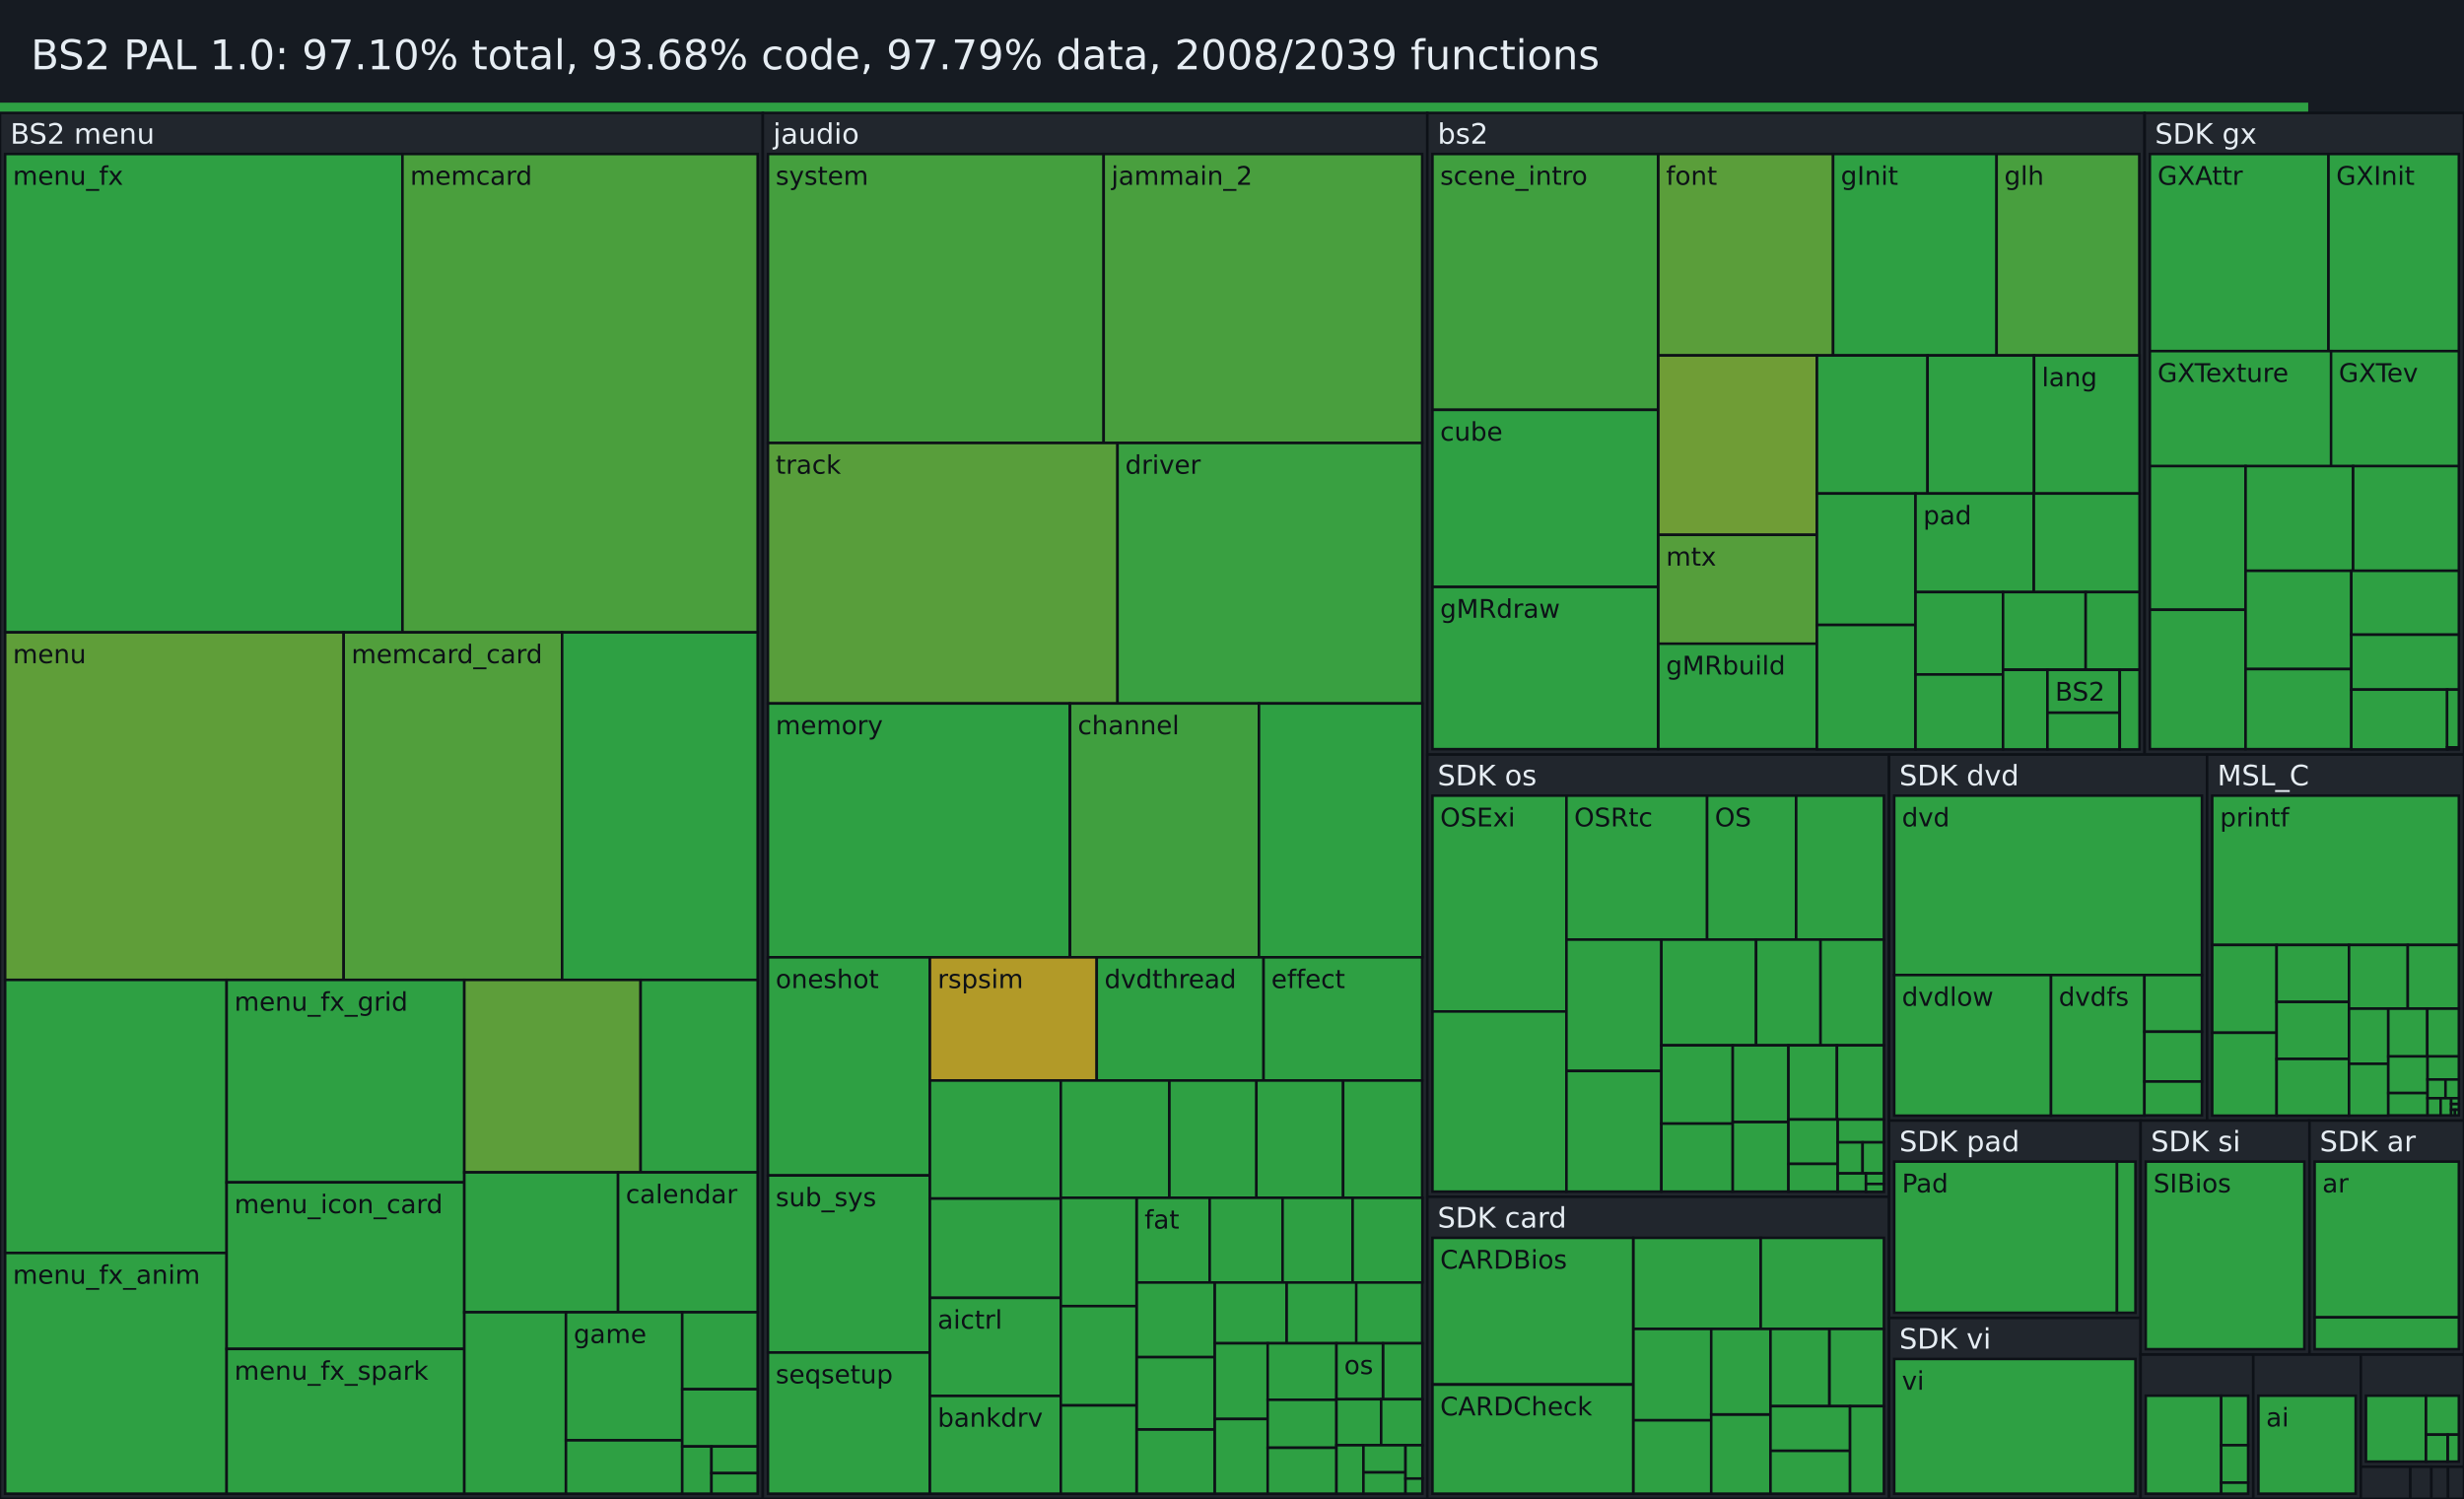
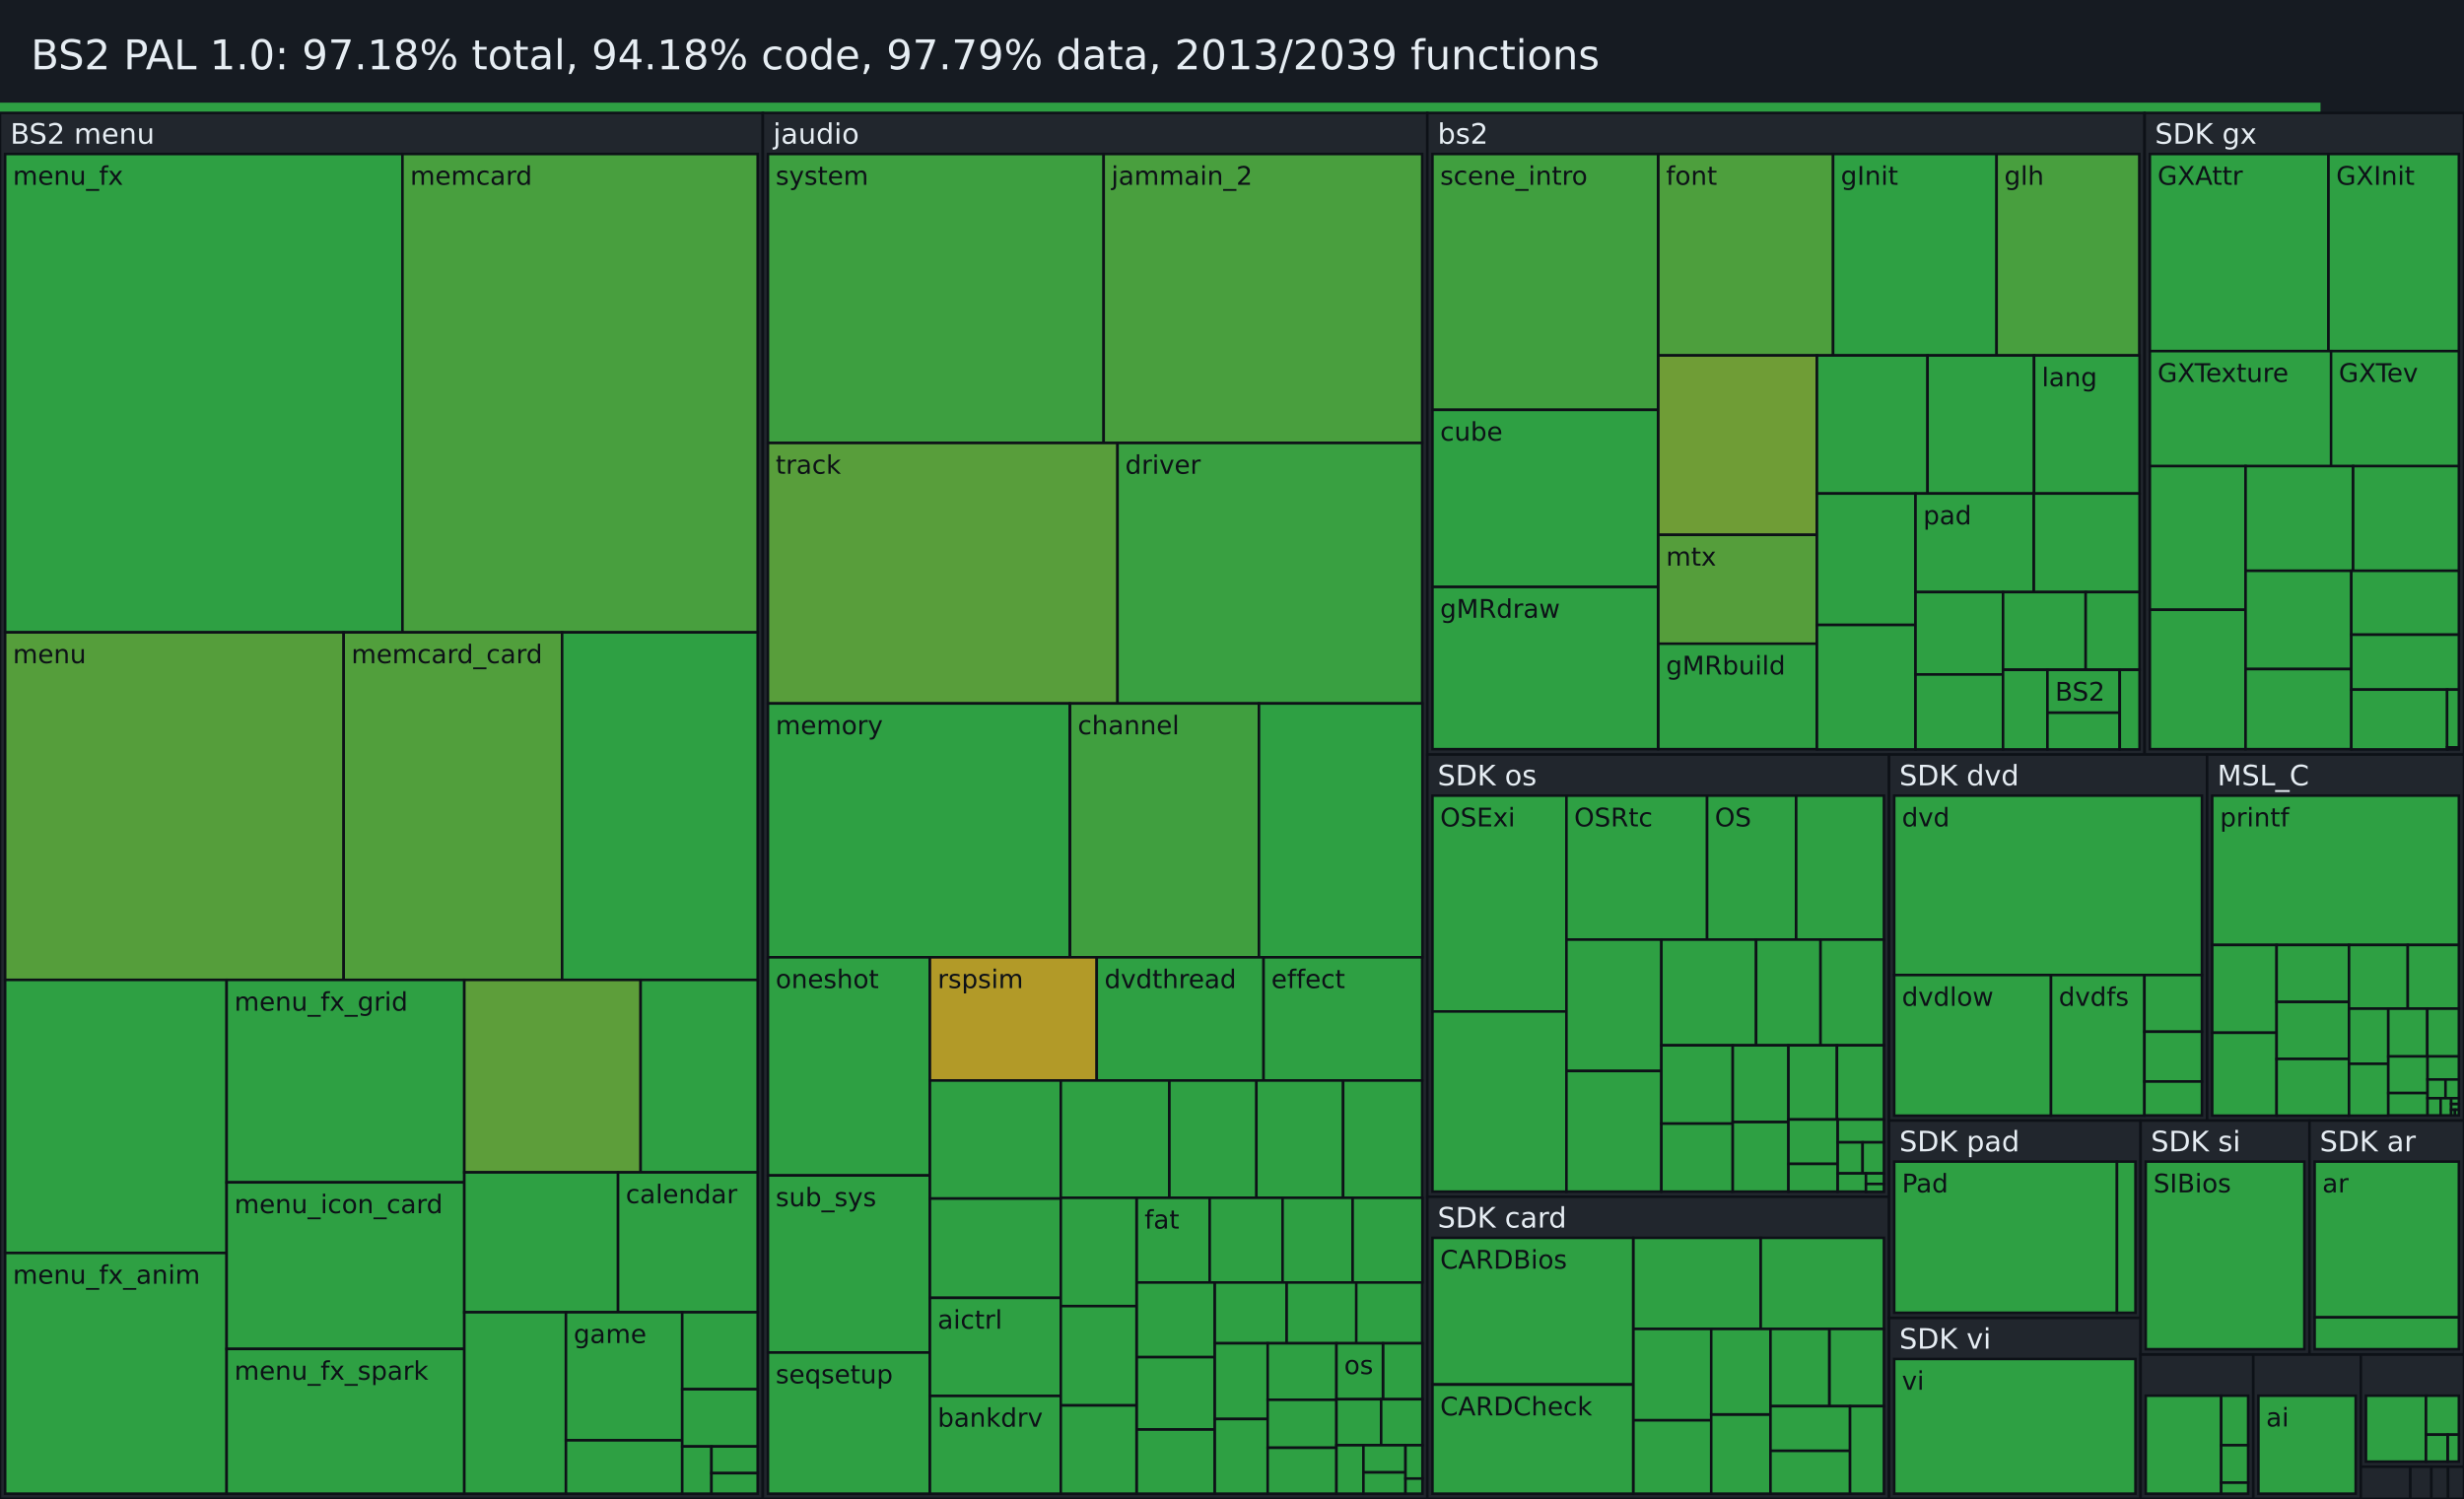
<svg xmlns="http://www.w3.org/2000/svg" width="960" height="584" font-family="Verdana,DejaVu Sans,sans-serif">
  <rect width="100%" height="100%" fill="#0d1117" />
  <rect x="0" y="0" width="960" height="44" fill="#161b22" />
-   <rect x="0" y="40" width="899.3" height="4" fill="#2ea043" />
-   <text x="12" y="27" font-size="16" fill="#e6edf3">BS2 PAL 1.0: 97.10% total, 93.68% code, 97.79% data, 2008/2039 functions</text>
+   <rect x="0" y="40" width="904.1" height="4" fill="#2ea043" />
+   <text x="12" y="27" font-size="16" fill="#e6edf3">BS2 PAL 1.0: 97.18% total, 94.18% code, 97.79% data, 2013/2039 functions</text>
  <g>
    <rect x="0.0" y="44.0" width="297.2" height="540.0" fill="#21262d" stroke="#0d1117" />
    <text x="4.0" y="56.0" font-size="11" fill="#e6edf3">BS2 menu</text>
  </g>
  <g>
    <rect x="2.0" y="60.0" width="154.8" height="186.4" fill="#2ea043" stroke="#0d1117" stroke-width="1" />
    <text x="5.0" y="72.0" font-size="10" fill="#0d1117">menu_fx</text>
  </g>
  <g>
-     <rect x="156.8" y="60.0" width="138.4" height="186.4" fill="#4a9f3d" stroke="#0d1117" stroke-width="1" />
+     <rect x="156.8" y="60.0" width="138.4" height="186.4" fill="#489f3e" stroke="#0d1117" stroke-width="1" />
    <text x="159.8" y="72.0" font-size="10" fill="#0d1117">memcard</text>
  </g>
  <g>
-     <rect x="2.0" y="246.4" width="131.9" height="135.4" fill="#5f9e39" stroke="#0d1117" stroke-width="1" />
+     <rect x="2.0" y="246.4" width="131.9" height="135.4" fill="#559e3b" stroke="#0d1117" stroke-width="1" />
    <text x="5.0" y="258.4" font-size="10" fill="#0d1117">menu</text>
  </g>
  <g>
    <rect x="133.9" y="246.4" width="85.1" height="135.4" fill="#519f3c" stroke="#0d1117" stroke-width="1" />
    <text x="136.9" y="258.4" font-size="10" fill="#0d1117">memcard_card</text>
  </g>
  <g>
    <rect x="219.0" y="246.4" width="76.2" height="135.4" fill="#2ea043" stroke="#0d1117" stroke-width="1" />
  </g>
  <g>
    <rect x="2.0" y="381.8" width="86.3" height="106.4" fill="#2ea043" stroke="#0d1117" stroke-width="1" />
  </g>
  <g>
    <rect x="2.0" y="488.2" width="86.3" height="93.8" fill="#2ea043" stroke="#0d1117" stroke-width="1" />
    <text x="5.0" y="500.2" font-size="10" fill="#0d1117">menu_fx_anim</text>
  </g>
  <g>
    <rect x="88.3" y="381.8" width="92.6" height="78.9" fill="#2ea043" stroke="#0d1117" stroke-width="1" />
    <text x="91.3" y="393.8" font-size="10" fill="#0d1117">menu_fx_grid</text>
  </g>
  <g>
    <rect x="88.3" y="460.7" width="92.6" height="64.9" fill="#2ea043" stroke="#0d1117" stroke-width="1" />
    <text x="91.3" y="472.7" font-size="10" fill="#0d1117">menu_icon_card</text>
  </g>
  <g>
    <rect x="88.3" y="525.6" width="92.6" height="56.4" fill="#2ea043" stroke="#0d1117" stroke-width="1" />
    <text x="91.3" y="537.6" font-size="10" fill="#0d1117">menu_fx_spark</text>
  </g>
  <g>
    <rect x="180.9" y="381.8" width="68.7" height="75.0" fill="#5d9e3a" stroke="#0d1117" stroke-width="1" />
  </g>
  <g>
    <rect x="249.6" y="381.8" width="45.6" height="75.0" fill="#2ea043" stroke="#0d1117" stroke-width="1" />
  </g>
  <g>
    <rect x="180.9" y="456.8" width="59.9" height="54.5" fill="#2ea043" stroke="#0d1117" stroke-width="1" />
  </g>
  <g>
    <rect x="240.8" y="456.8" width="54.4" height="54.5" fill="#2ea043" stroke="#0d1117" stroke-width="1" />
    <text x="243.8" y="468.8" font-size="10" fill="#0d1117">calendar</text>
  </g>
  <g>
    <rect x="180.9" y="511.3" width="39.6" height="70.7" fill="#2ea043" stroke="#0d1117" stroke-width="1" />
  </g>
  <g>
    <rect x="220.5" y="511.3" width="45.3" height="49.9" fill="#2ea043" stroke="#0d1117" stroke-width="1" />
    <text x="223.5" y="523.3" font-size="10" fill="#0d1117">game</text>
  </g>
  <g>
    <rect x="220.5" y="561.2" width="45.3" height="20.8" fill="#2ea043" stroke="#0d1117" stroke-width="1" />
  </g>
  <g>
    <rect x="265.8" y="511.3" width="29.4" height="30.0" fill="#2ea043" stroke="#0d1117" stroke-width="1" />
  </g>
  <g>
    <rect x="265.8" y="541.3" width="29.4" height="22.3" fill="#2ea043" stroke="#0d1117" stroke-width="1" />
  </g>
  <g>
    <rect x="265.8" y="563.6" width="11.4" height="18.4" fill="#2ea043" stroke="#0d1117" stroke-width="1" />
  </g>
  <g>
    <rect x="277.2" y="563.6" width="18.0" height="10.4" fill="#2ea043" stroke="#0d1117" stroke-width="1" />
  </g>
  <g>
    <rect x="277.2" y="574.0" width="18.0" height="8.0" fill="#2ea043" stroke="#0d1117" stroke-width="1" />
  </g>
  <g>
    <rect x="297.2" y="44.0" width="258.9" height="540.0" fill="#21262d" stroke="#0d1117" />
    <text x="301.2" y="56.0" font-size="11" fill="#e6edf3">jaudio</text>
  </g>
  <g>
-     <rect x="299.2" y="60.0" width="130.8" height="112.6" fill="#449f3e" stroke="#0d1117" stroke-width="1" />
+     <rect x="299.2" y="60.0" width="130.8" height="112.6" fill="#3d9f40" stroke="#0d1117" stroke-width="1" />
    <text x="302.2" y="72.0" font-size="10" fill="#0d1117">system</text>
  </g>
  <g>
    <rect x="430.0" y="60.0" width="124.1" height="112.6" fill="#499f3e" stroke="#0d1117" stroke-width="1" />
    <text x="433.0" y="72.0" font-size="10" fill="#0d1117">jammain_2</text>
  </g>
  <g>
    <rect x="299.2" y="172.6" width="136.2" height="101.5" fill="#589e3b" stroke="#0d1117" stroke-width="1" />
    <text x="302.2" y="184.6" font-size="10" fill="#0d1117">track</text>
  </g>
  <g>
    <rect x="435.4" y="172.6" width="118.7" height="101.5" fill="#39a041" stroke="#0d1117" stroke-width="1" />
    <text x="438.4" y="184.6" font-size="10" fill="#0d1117">driver</text>
  </g>
  <g>
    <rect x="299.2" y="274.1" width="117.6" height="98.9" fill="#2ea043" stroke="#0d1117" stroke-width="1" />
    <text x="302.2" y="286.1" font-size="10" fill="#0d1117">memory</text>
  </g>
  <g>
    <rect x="416.9" y="274.1" width="73.6" height="98.9" fill="#409f3f" stroke="#0d1117" stroke-width="1" />
    <text x="419.9" y="286.1" font-size="10" fill="#0d1117">channel</text>
  </g>
  <g>
    <rect x="490.5" y="274.1" width="63.7" height="98.9" fill="#2ea043" stroke="#0d1117" stroke-width="1" />
  </g>
  <g>
    <rect x="299.2" y="373.0" width="63.1" height="85.0" fill="#2ea043" stroke="#0d1117" stroke-width="1" />
    <text x="302.2" y="385.0" font-size="10" fill="#0d1117">oneshot</text>
  </g>
  <g>
    <rect x="299.2" y="458.0" width="63.1" height="69.0" fill="#2ea043" stroke="#0d1117" stroke-width="1" />
    <text x="302.2" y="470.0" font-size="10" fill="#0d1117">sub_sys</text>
  </g>
  <g>
    <rect x="299.2" y="527.0" width="63.1" height="55.0" fill="#2ea043" stroke="#0d1117" stroke-width="1" />
    <text x="302.2" y="539.0" font-size="10" fill="#0d1117">seqsetup</text>
  </g>
  <g>
    <rect x="362.3" y="373.0" width="65.0" height="48.0" fill="#b29a28" stroke="#0d1117" stroke-width="1" />
    <text x="365.3" y="385.0" font-size="10" fill="#0d1117">rspsim</text>
  </g>
  <g>
    <rect x="427.3" y="373.0" width="65.0" height="48.0" fill="#2ea043" stroke="#0d1117" stroke-width="1" />
    <text x="430.3" y="385.0" font-size="10" fill="#0d1117">dvdthread</text>
  </g>
  <g>
    <rect x="492.3" y="373.0" width="61.8" height="48.0" fill="#2ea043" stroke="#0d1117" stroke-width="1" />
    <text x="495.3" y="385.0" font-size="10" fill="#0d1117">effect</text>
  </g>
  <g>
    <rect x="362.3" y="421.0" width="51.0" height="46.0" fill="#2ea043" stroke="#0d1117" stroke-width="1" />
  </g>
  <g>
    <rect x="362.3" y="467.0" width="51.0" height="38.7" fill="#2ea043" stroke="#0d1117" stroke-width="1" />
  </g>
  <g>
    <rect x="362.3" y="505.7" width="51.0" height="38.2" fill="#2ea043" stroke="#0d1117" stroke-width="1" />
    <text x="365.3" y="517.7" font-size="10" fill="#0d1117">aictrl</text>
  </g>
  <g>
    <rect x="362.3" y="543.9" width="51.0" height="38.1" fill="#2ea043" stroke="#0d1117" stroke-width="1" />
    <text x="365.3" y="555.9" font-size="10" fill="#0d1117">bankdrv</text>
  </g>
  <g>
    <rect x="413.3" y="421.0" width="42.3" height="45.7" fill="#2ea043" stroke="#0d1117" stroke-width="1" />
  </g>
  <g>
    <rect x="455.6" y="421.0" width="34.0" height="45.7" fill="#2ea043" stroke="#0d1117" stroke-width="1" />
  </g>
  <g>
    <rect x="489.5" y="421.0" width="33.8" height="45.7" fill="#2ea043" stroke="#0d1117" stroke-width="1" />
  </g>
  <g>
    <rect x="523.3" y="421.0" width="30.8" height="45.7" fill="#2ea043" stroke="#0d1117" stroke-width="1" />
  </g>
  <g>
    <rect x="413.3" y="466.7" width="29.5" height="42.2" fill="#2ea043" stroke="#0d1117" stroke-width="1" />
  </g>
  <g>
    <rect x="413.3" y="508.9" width="29.5" height="38.7" fill="#2ea043" stroke="#0d1117" stroke-width="1" />
  </g>
  <g>
    <rect x="413.3" y="547.6" width="29.5" height="34.4" fill="#2ea043" stroke="#0d1117" stroke-width="1" />
  </g>
  <g>
    <rect x="442.9" y="466.7" width="28.5" height="33.0" fill="#2ea043" stroke="#0d1117" stroke-width="1" />
    <text x="445.9" y="478.7" font-size="10" fill="#0d1117">fat</text>
  </g>
  <g>
    <rect x="471.3" y="466.7" width="28.4" height="33.0" fill="#2ea043" stroke="#0d1117" stroke-width="1" />
  </g>
  <g>
    <rect x="499.7" y="466.7" width="27.3" height="33.0" fill="#2ea043" stroke="#0d1117" stroke-width="1" />
  </g>
  <g>
    <rect x="527.0" y="466.7" width="27.2" height="33.0" fill="#2ea043" stroke="#0d1117" stroke-width="1" />
  </g>
  <g>
    <rect x="442.9" y="499.7" width="30.4" height="29.1" fill="#2ea043" stroke="#0d1117" stroke-width="1" />
  </g>
  <g>
    <rect x="442.9" y="528.8" width="30.4" height="28.2" fill="#2ea043" stroke="#0d1117" stroke-width="1" />
  </g>
  <g>
    <rect x="442.9" y="557.0" width="30.4" height="25.0" fill="#2ea043" stroke="#0d1117" stroke-width="1" />
  </g>
  <g>
    <rect x="473.3" y="499.7" width="28.0" height="23.7" fill="#2ea043" stroke="#0d1117" stroke-width="1" />
  </g>
  <g>
    <rect x="501.3" y="499.7" width="27.2" height="23.7" fill="#2ea043" stroke="#0d1117" stroke-width="1" />
  </g>
  <g>
    <rect x="528.4" y="499.7" width="25.7" height="23.7" fill="#2ea043" stroke="#0d1117" stroke-width="1" />
  </g>
  <g>
    <rect x="473.3" y="523.4" width="20.7" height="29.5" fill="#2ea043" stroke="#0d1117" stroke-width="1" />
  </g>
  <g>
    <rect x="473.3" y="552.9" width="20.7" height="29.1" fill="#2ea043" stroke="#0d1117" stroke-width="1" />
  </g>
  <g>
    <rect x="493.9" y="523.4" width="26.8" height="22.0" fill="#2ea043" stroke="#0d1117" stroke-width="1" />
  </g>
  <g>
    <rect x="493.9" y="545.4" width="26.8" height="18.7" fill="#2ea043" stroke="#0d1117" stroke-width="1" />
  </g>
  <g>
    <rect x="493.9" y="564.1" width="26.8" height="17.9" fill="#2ea043" stroke="#0d1117" stroke-width="1" />
  </g>
  <g>
    <rect x="520.7" y="523.4" width="18.1" height="21.8" fill="#2ea043" stroke="#0d1117" stroke-width="1" />
    <text x="523.7" y="535.4" font-size="10" fill="#0d1117">os</text>
  </g>
  <g>
    <rect x="538.9" y="523.4" width="15.3" height="21.8" fill="#2ea043" stroke="#0d1117" stroke-width="1" />
  </g>
  <g>
    <rect x="520.7" y="545.2" width="17.4" height="17.9" fill="#2ea043" stroke="#0d1117" stroke-width="1" />
  </g>
  <g>
    <rect x="538.1" y="545.2" width="16.1" height="17.9" fill="#2ea043" stroke="#0d1117" stroke-width="1" />
  </g>
  <g>
    <rect x="520.7" y="563.1" width="10.5" height="18.9" fill="#2ea043" stroke="#0d1117" stroke-width="1" />
  </g>
  <g>
    <rect x="531.2" y="563.1" width="16.4" height="10.6" fill="#2ea043" stroke="#0d1117" stroke-width="1" />
  </g>
  <g>
    <rect x="531.2" y="573.7" width="16.4" height="8.3" fill="#2ea043" stroke="#0d1117" stroke-width="1" />
  </g>
  <g>
    <rect x="547.6" y="563.1" width="6.6" height="13.0" fill="#2ea043" stroke="#0d1117" stroke-width="1" />
  </g>
  <g>
    <rect x="547.6" y="576.1" width="6.6" height="5.9" fill="#2ea043" stroke="#0d1117" stroke-width="1" />
  </g>
  <g>
    <rect x="556.1" y="44.0" width="279.4" height="250.0" fill="#21262d" stroke="#0d1117" />
    <text x="560.1" y="56.0" font-size="11" fill="#e6edf3">bs2</text>
  </g>
  <g>
    <rect x="558.1" y="60.0" width="87.9" height="99.7" fill="#409f3f" stroke="#0d1117" stroke-width="1" />
    <text x="561.1" y="72.0" font-size="10" fill="#0d1117">scene_intro</text>
  </g>
  <g>
    <rect x="558.1" y="159.7" width="87.9" height="69.0" fill="#2ea043" stroke="#0d1117" stroke-width="1" />
    <text x="561.1" y="171.7" font-size="10" fill="#0d1117">cube</text>
  </g>
  <g>
    <rect x="558.1" y="228.7" width="87.9" height="63.2" fill="#2ea043" stroke="#0d1117" stroke-width="1" />
    <text x="561.1" y="240.7" font-size="10" fill="#0d1117">gMRdraw</text>
  </g>
  <g>
-     <rect x="646.1" y="60.0" width="68.1" height="78.5" fill="#5a9e3a" stroke="#0d1117" stroke-width="1" />
+     <rect x="646.1" y="60.0" width="68.1" height="78.5" fill="#4d9f3d" stroke="#0d1117" stroke-width="1" />
    <text x="649.1" y="72.0" font-size="10" fill="#0d1117">font</text>
  </g>
  <g>
    <rect x="714.2" y="60.0" width="63.7" height="78.5" fill="#2ea043" stroke="#0d1117" stroke-width="1" />
    <text x="717.2" y="72.0" font-size="10" fill="#0d1117">gInit</text>
  </g>
  <g>
    <rect x="777.9" y="60.0" width="55.6" height="78.5" fill="#489f3e" stroke="#0d1117" stroke-width="1" />
    <text x="780.9" y="72.0" font-size="10" fill="#0d1117">glh</text>
  </g>
  <g>
    <rect x="646.1" y="138.5" width="61.8" height="69.9" fill="#6f9d36" stroke="#0d1117" stroke-width="1" />
  </g>
  <g>
    <rect x="646.1" y="208.4" width="61.8" height="42.5" fill="#559e3b" stroke="#0d1117" stroke-width="1" />
    <text x="649.1" y="220.4" font-size="10" fill="#0d1117">mtx</text>
  </g>
  <g>
    <rect x="646.1" y="250.8" width="61.8" height="41.1" fill="#2ea043" stroke="#0d1117" stroke-width="1" />
    <text x="649.1" y="262.8" font-size="10" fill="#0d1117">gMRbuild</text>
  </g>
  <g>
    <rect x="707.9" y="138.5" width="43.1" height="53.8" fill="#2ea043" stroke="#0d1117" stroke-width="1" />
  </g>
  <g>
    <rect x="751.0" y="138.5" width="41.5" height="53.8" fill="#2ea043" stroke="#0d1117" stroke-width="1" />
  </g>
  <g>
    <rect x="792.5" y="138.5" width="41.1" height="53.8" fill="#2ea043" stroke="#0d1117" stroke-width="1" />
    <text x="795.5" y="150.5" font-size="10" fill="#0d1117">lang</text>
  </g>
  <g>
    <rect x="707.9" y="192.3" width="38.4" height="51.2" fill="#2ea043" stroke="#0d1117" stroke-width="1" />
  </g>
  <g>
    <rect x="707.9" y="243.5" width="38.4" height="48.5" fill="#2ea043" stroke="#0d1117" stroke-width="1" />
  </g>
  <g>
    <rect x="746.3" y="192.3" width="46.1" height="38.4" fill="#2ea043" stroke="#0d1117" stroke-width="1" />
    <text x="749.3" y="204.3" font-size="10" fill="#0d1117">pad</text>
  </g>
  <g>
    <rect x="792.4" y="192.3" width="41.2" height="38.4" fill="#2ea043" stroke="#0d1117" stroke-width="1" />
  </g>
  <g>
    <rect x="746.3" y="230.7" width="34.1" height="32.1" fill="#2ea043" stroke="#0d1117" stroke-width="1" />
  </g>
  <g>
    <rect x="746.3" y="262.8" width="34.1" height="29.2" fill="#2ea043" stroke="#0d1117" stroke-width="1" />
  </g>
  <g>
    <rect x="780.4" y="230.7" width="32.2" height="30.2" fill="#2ea043" stroke="#0d1117" stroke-width="1" />
  </g>
  <g>
    <rect x="812.6" y="230.7" width="21.0" height="30.2" fill="#2ea043" stroke="#0d1117" stroke-width="1" />
  </g>
  <g>
    <rect x="780.4" y="261.0" width="17.3" height="31.0" fill="#2ea043" stroke="#0d1117" stroke-width="1" />
  </g>
  <g>
    <rect x="797.7" y="261.0" width="28.1" height="16.7" fill="#2ea043" stroke="#0d1117" stroke-width="1" />
    <text x="800.7" y="273.0" font-size="10" fill="#0d1117">BS2</text>
  </g>
  <g>
    <rect x="797.7" y="277.7" width="28.1" height="14.3" fill="#2ea043" stroke="#0d1117" stroke-width="1" />
  </g>
  <g>
    <rect x="825.9" y="261.0" width="7.7" height="31.0" fill="#2ea043" stroke="#0d1117" stroke-width="1" />
  </g>
  <g>
    <rect x="835.6" y="44.0" width="124.4" height="250.0" fill="#21262d" stroke="#0d1117" />
    <text x="839.6" y="56.0" font-size="11" fill="#e6edf3">SDK gx</text>
  </g>
  <g>
    <rect x="837.6" y="60.0" width="69.6" height="76.8" fill="#2ea043" stroke="#0d1117" stroke-width="1" />
    <text x="840.6" y="72.0" font-size="10" fill="#0d1117">GXAttr</text>
  </g>
  <g>
    <rect x="907.2" y="60.0" width="50.8" height="76.8" fill="#2ea043" stroke="#0d1117" stroke-width="1" />
    <text x="910.2" y="72.0" font-size="10" fill="#0d1117">GXInit</text>
  </g>
  <g>
    <rect x="837.6" y="136.8" width="70.7" height="44.9" fill="#2ea043" stroke="#0d1117" stroke-width="1" />
    <text x="840.6" y="148.8" font-size="10" fill="#0d1117">GXTexture</text>
  </g>
  <g>
    <rect x="908.2" y="136.8" width="49.8" height="44.9" fill="#2ea043" stroke="#0d1117" stroke-width="1" />
    <text x="911.2" y="148.8" font-size="10" fill="#0d1117">GXTev</text>
  </g>
  <g>
    <rect x="837.6" y="181.6" width="37.3" height="56.0" fill="#2ea043" stroke="#0d1117" stroke-width="1" />
  </g>
  <g>
    <rect x="837.6" y="237.6" width="37.3" height="54.3" fill="#2ea043" stroke="#0d1117" stroke-width="1" />
  </g>
  <g>
    <rect x="874.9" y="181.6" width="41.9" height="40.8" fill="#2ea043" stroke="#0d1117" stroke-width="1" />
  </g>
  <g>
    <rect x="916.8" y="181.6" width="41.2" height="40.8" fill="#2ea043" stroke="#0d1117" stroke-width="1" />
  </g>
  <g>
    <rect x="874.9" y="222.4" width="41.2" height="38.3" fill="#2ea043" stroke="#0d1117" stroke-width="1" />
  </g>
  <g>
    <rect x="874.9" y="260.7" width="41.2" height="31.2" fill="#2ea043" stroke="#0d1117" stroke-width="1" />
  </g>
  <g>
    <rect x="916.1" y="222.4" width="41.9" height="24.9" fill="#2ea043" stroke="#0d1117" stroke-width="1" />
  </g>
  <g>
    <rect x="916.1" y="247.3" width="41.9" height="21.4" fill="#2ea043" stroke="#0d1117" stroke-width="1" />
  </g>
  <g>
    <rect x="916.1" y="268.7" width="37.4" height="23.3" fill="#2ea043" stroke="#0d1117" stroke-width="1" />
  </g>
  <g>
    <rect x="953.4" y="268.7" width="4.6" height="22.5" fill="#2ea043" stroke="#0d1117" stroke-width="1" />
  </g>
  <g>
    <rect x="953.4" y="291.2" width="4.6" height="0.8" fill="#2ea043" stroke="#0d1117" stroke-width="1" />
  </g>
  <g>
    <rect x="556.1" y="294.0" width="179.9" height="172.4" fill="#21262d" stroke="#0d1117" />
    <text x="560.1" y="306.0" font-size="11" fill="#e6edf3">SDK os</text>
  </g>
  <g>
    <rect x="558.1" y="310.0" width="52.2" height="84.1" fill="#2ea043" stroke="#0d1117" stroke-width="1" />
    <text x="561.1" y="322.0" font-size="10" fill="#0d1117">OSExi</text>
  </g>
  <g>
    <rect x="558.1" y="394.1" width="52.2" height="70.2" fill="#2ea043" stroke="#0d1117" stroke-width="1" />
  </g>
  <g>
    <rect x="610.3" y="310.0" width="54.8" height="56.2" fill="#2ea043" stroke="#0d1117" stroke-width="1" />
    <text x="613.3" y="322.0" font-size="10" fill="#0d1117">OSRtc</text>
  </g>
  <g>
    <rect x="665.1" y="310.0" width="34.7" height="56.2" fill="#2ea043" stroke="#0d1117" stroke-width="1" />
    <text x="668.1" y="322.0" font-size="10" fill="#0d1117">OS</text>
  </g>
  <g>
    <rect x="699.8" y="310.0" width="34.2" height="56.2" fill="#2ea043" stroke="#0d1117" stroke-width="1" />
  </g>
  <g>
    <rect x="610.3" y="366.1" width="37.0" height="51.2" fill="#2ea043" stroke="#0d1117" stroke-width="1" />
  </g>
  <g>
    <rect x="610.3" y="417.3" width="37.0" height="47.0" fill="#2ea043" stroke="#0d1117" stroke-width="1" />
  </g>
  <g>
    <rect x="647.3" y="366.1" width="36.9" height="41.2" fill="#2ea043" stroke="#0d1117" stroke-width="1" />
  </g>
  <g>
    <rect x="684.2" y="366.1" width="25.1" height="41.2" fill="#2ea043" stroke="#0d1117" stroke-width="1" />
  </g>
  <g>
    <rect x="709.3" y="366.1" width="24.7" height="41.2" fill="#2ea043" stroke="#0d1117" stroke-width="1" />
  </g>
  <g>
    <rect x="647.3" y="407.3" width="27.8" height="30.5" fill="#2ea043" stroke="#0d1117" stroke-width="1" />
  </g>
  <g>
    <rect x="647.3" y="437.8" width="27.8" height="26.5" fill="#2ea043" stroke="#0d1117" stroke-width="1" />
  </g>
  <g>
    <rect x="675.1" y="407.3" width="21.7" height="29.9" fill="#2ea043" stroke="#0d1117" stroke-width="1" />
  </g>
  <g>
    <rect x="675.1" y="437.2" width="21.7" height="27.1" fill="#2ea043" stroke="#0d1117" stroke-width="1" />
  </g>
  <g>
    <rect x="696.8" y="407.3" width="18.9" height="28.9" fill="#2ea043" stroke="#0d1117" stroke-width="1" />
  </g>
  <g>
    <rect x="715.7" y="407.3" width="18.3" height="28.9" fill="#2ea043" stroke="#0d1117" stroke-width="1" />
  </g>
  <g>
    <rect x="696.8" y="436.2" width="19.2" height="17.3" fill="#2ea043" stroke="#0d1117" stroke-width="1" />
  </g>
  <g>
    <rect x="696.8" y="453.5" width="19.2" height="10.8" fill="#2ea043" stroke="#0d1117" stroke-width="1" />
  </g>
  <g>
    <rect x="716.0" y="436.2" width="18.0" height="8.9" fill="#2ea043" stroke="#0d1117" stroke-width="1" />
  </g>
  <g>
    <rect x="716.0" y="445.1" width="9.7" height="12.1" fill="#2ea043" stroke="#0d1117" stroke-width="1" />
  </g>
  <g>
    <rect x="725.7" y="445.1" width="8.3" height="12.1" fill="#2ea043" stroke="#0d1117" stroke-width="1" />
  </g>
  <g>
    <rect x="716.0" y="457.2" width="11.0" height="7.1" fill="#2ea043" stroke="#0d1117" stroke-width="1" />
  </g>
  <g>
    <rect x="727.0" y="457.2" width="7.0" height="4.1" fill="#2ea043" stroke="#0d1117" stroke-width="1" />
  </g>
  <g>
    <rect x="727.0" y="461.3" width="7.0" height="3.1" fill="#2ea043" stroke="#0d1117" stroke-width="1" />
  </g>
  <g>
    <rect x="556.1" y="466.3" width="179.9" height="117.7" fill="#21262d" stroke="#0d1117" />
    <text x="560.1" y="478.3" font-size="11" fill="#e6edf3">SDK card</text>
  </g>
  <g>
    <rect x="558.1" y="482.3" width="78.2" height="57.1" fill="#2ea043" stroke="#0d1117" stroke-width="1" />
    <text x="561.1" y="494.3" font-size="10" fill="#0d1117">CARDBios</text>
  </g>
  <g>
    <rect x="558.1" y="539.5" width="78.2" height="42.5" fill="#2ea043" stroke="#0d1117" stroke-width="1" />
    <text x="561.1" y="551.5" font-size="10" fill="#0d1117">CARDCheck</text>
  </g>
  <g>
    <rect x="636.4" y="482.3" width="49.6" height="35.5" fill="#2ea043" stroke="#0d1117" stroke-width="1" />
  </g>
  <g>
    <rect x="686.0" y="482.3" width="48.0" height="35.5" fill="#2ea043" stroke="#0d1117" stroke-width="1" />
  </g>
  <g>
    <rect x="636.4" y="517.8" width="30.4" height="35.6" fill="#2ea043" stroke="#0d1117" stroke-width="1" />
  </g>
  <g>
    <rect x="636.4" y="553.4" width="30.4" height="28.6" fill="#2ea043" stroke="#0d1117" stroke-width="1" />
  </g>
  <g>
    <rect x="666.7" y="517.8" width="23.1" height="33.3" fill="#2ea043" stroke="#0d1117" stroke-width="1" />
  </g>
  <g>
    <rect x="666.7" y="551.2" width="23.1" height="30.8" fill="#2ea043" stroke="#0d1117" stroke-width="1" />
  </g>
  <g>
    <rect x="689.8" y="517.8" width="22.9" height="30.1" fill="#2ea043" stroke="#0d1117" stroke-width="1" />
  </g>
  <g>
    <rect x="712.8" y="517.8" width="21.2" height="30.1" fill="#2ea043" stroke="#0d1117" stroke-width="1" />
  </g>
  <g>
    <rect x="689.8" y="547.9" width="31.0" height="17.4" fill="#2ea043" stroke="#0d1117" stroke-width="1" />
  </g>
  <g>
    <rect x="689.8" y="565.3" width="31.0" height="16.7" fill="#2ea043" stroke="#0d1117" stroke-width="1" />
  </g>
  <g>
    <rect x="720.8" y="547.9" width="13.2" height="34.1" fill="#2ea043" stroke="#0d1117" stroke-width="1" />
  </g>
  <g>
    <rect x="736.0" y="294.0" width="123.9" height="142.7" fill="#21262d" stroke="#0d1117" />
    <text x="740.0" y="306.0" font-size="11" fill="#e6edf3">SDK dvd</text>
  </g>
  <g>
    <rect x="738.0" y="310.0" width="119.9" height="69.9" fill="#2ea043" stroke="#0d1117" stroke-width="1" />
    <text x="741.0" y="322.0" font-size="10" fill="#0d1117">dvd</text>
  </g>
  <g>
    <rect x="738.0" y="379.9" width="61.1" height="54.8" fill="#2ea043" stroke="#0d1117" stroke-width="1" />
    <text x="741.0" y="391.9" font-size="10" fill="#0d1117">dvdlow</text>
  </g>
  <g>
    <rect x="799.1" y="379.9" width="36.4" height="54.8" fill="#2ea043" stroke="#0d1117" stroke-width="1" />
    <text x="802.1" y="391.9" font-size="10" fill="#0d1117">dvdfs</text>
  </g>
  <g>
    <rect x="835.5" y="379.9" width="22.4" height="22.1" fill="#2ea043" stroke="#0d1117" stroke-width="1" />
  </g>
  <g>
    <rect x="835.5" y="402.0" width="22.4" height="19.4" fill="#2ea043" stroke="#0d1117" stroke-width="1" />
  </g>
  <g>
    <rect x="835.5" y="421.4" width="22.4" height="13.2" fill="#2ea043" stroke="#0d1117" stroke-width="1" />
  </g>
  <g>
    <rect x="859.9" y="294.0" width="100.1" height="142.7" fill="#21262d" stroke="#0d1117" />
    <text x="863.9" y="306.0" font-size="11" fill="#e6edf3">MSL_C</text>
  </g>
  <g>
    <rect x="861.9" y="310.0" width="96.1" height="58.2" fill="#2ea043" stroke="#0d1117" stroke-width="1" />
    <text x="864.9" y="322.0" font-size="10" fill="#0d1117">printf</text>
  </g>
  <g>
    <rect x="861.9" y="368.2" width="25.1" height="34.2" fill="#2ea043" stroke="#0d1117" stroke-width="1" />
  </g>
  <g>
    <rect x="861.9" y="402.4" width="25.1" height="32.3" fill="#2ea043" stroke="#0d1117" stroke-width="1" />
  </g>
  <g>
    <rect x="887.0" y="368.2" width="28.2" height="22.2" fill="#2ea043" stroke="#0d1117" stroke-width="1" />
  </g>
  <g>
    <rect x="887.0" y="390.4" width="28.2" height="22.2" fill="#2ea043" stroke="#0d1117" stroke-width="1" />
  </g>
  <g>
    <rect x="887.0" y="412.6" width="28.2" height="22.1" fill="#2ea043" stroke="#0d1117" stroke-width="1" />
  </g>
  <g>
    <rect x="915.2" y="368.2" width="22.9" height="24.8" fill="#2ea043" stroke="#0d1117" stroke-width="1" />
  </g>
  <g>
    <rect x="938.1" y="368.2" width="19.9" height="24.8" fill="#2ea043" stroke="#0d1117" stroke-width="1" />
  </g>
  <g>
    <rect x="915.2" y="393.0" width="15.3" height="21.5" fill="#2ea043" stroke="#0d1117" stroke-width="1" />
  </g>
  <g>
    <rect x="915.2" y="414.5" width="15.3" height="20.2" fill="#2ea043" stroke="#0d1117" stroke-width="1" />
  </g>
  <g>
    <rect x="930.5" y="393.0" width="15.2" height="18.7" fill="#2ea043" stroke="#0d1117" stroke-width="1" />
  </g>
  <g>
    <rect x="945.7" y="393.0" width="12.3" height="18.7" fill="#2ea043" stroke="#0d1117" stroke-width="1" />
  </g>
  <g>
    <rect x="930.5" y="411.6" width="15.3" height="14.3" fill="#2ea043" stroke="#0d1117" stroke-width="1" />
  </g>
  <g>
    <rect x="930.5" y="425.9" width="15.3" height="8.7" fill="#2ea043" stroke="#0d1117" stroke-width="1" />
  </g>
  <g>
    <rect x="945.8" y="411.6" width="12.2" height="9.0" fill="#2ea043" stroke="#0d1117" stroke-width="1" />
  </g>
  <g>
    <rect x="945.8" y="420.6" width="7.0" height="7.3" fill="#2ea043" stroke="#0d1117" stroke-width="1" />
  </g>
  <g>
    <rect x="952.8" y="420.6" width="5.2" height="7.3" fill="#2ea043" stroke="#0d1117" stroke-width="1" />
  </g>
  <g>
    <rect x="945.8" y="427.9" width="5.1" height="6.7" fill="#2ea043" stroke="#0d1117" stroke-width="1" />
  </g>
  <g>
    <rect x="950.9" y="427.9" width="4.1" height="6.7" fill="#2ea043" stroke="#0d1117" stroke-width="1" />
  </g>
  <g>
    <rect x="955.0" y="427.9" width="3.0" height="2.2" fill="#2ea043" stroke="#0d1117" stroke-width="1" />
  </g>
  <g>
    <rect x="955.0" y="430.2" width="3.0" height="2.2" fill="#2ea043" stroke="#0d1117" stroke-width="1" />
  </g>
  <g>
    <rect x="955.0" y="432.4" width="1.5" height="2.2" fill="#2ea043" stroke="#0d1117" stroke-width="1" />
  </g>
  <g>
    <rect x="956.5" y="432.4" width="1.5" height="2.2" fill="#2ea043" stroke="#0d1117" stroke-width="1" />
  </g>
  <g>
    <rect x="736.0" y="436.6" width="98.0" height="76.9" fill="#21262d" stroke="#0d1117" />
    <text x="740.0" y="448.6" font-size="11" fill="#e6edf3">SDK pad</text>
  </g>
  <g>
    <rect x="738.0" y="452.6" width="86.8" height="58.9" fill="#2ea043" stroke="#0d1117" stroke-width="1" />
    <text x="741.0" y="464.6" font-size="10" fill="#0d1117">Pad</text>
  </g>
  <g>
    <rect x="824.8" y="452.6" width="7.2" height="58.9" fill="#2ea043" stroke="#0d1117" stroke-width="1" />
  </g>
  <g>
    <rect x="736.0" y="513.5" width="98.0" height="70.5" fill="#21262d" stroke="#0d1117" />
    <text x="740.0" y="525.5" font-size="11" fill="#e6edf3">SDK vi</text>
  </g>
  <g>
    <rect x="738.0" y="529.5" width="94.0" height="52.5" fill="#2ea043" stroke="#0d1117" stroke-width="1" />
    <text x="741.0" y="541.5" font-size="10" fill="#0d1117">vi</text>
  </g>
  <g>
    <rect x="834.0" y="436.6" width="65.8" height="91.1" fill="#21262d" stroke="#0d1117" />
    <text x="838.0" y="448.6" font-size="11" fill="#e6edf3">SDK si</text>
  </g>
  <g>
    <rect x="836.0" y="452.6" width="61.8" height="73.1" fill="#2ea043" stroke="#0d1117" stroke-width="1" />
    <text x="839.0" y="464.6" font-size="10" fill="#0d1117">SIBios</text>
  </g>
  <g>
    <rect x="899.8" y="436.6" width="60.2" height="91.1" fill="#21262d" stroke="#0d1117" />
    <text x="903.8" y="448.6" font-size="11" fill="#e6edf3">SDK ar</text>
  </g>
  <g>
    <rect x="901.8" y="452.6" width="56.2" height="60.7" fill="#2ea043" stroke="#0d1117" stroke-width="1" />
    <text x="904.8" y="464.6" font-size="10" fill="#0d1117">ar</text>
  </g>
  <g>
    <rect x="901.8" y="513.3" width="56.2" height="12.4" fill="#2ea043" stroke="#0d1117" stroke-width="1" />
  </g>
  <g>
    <rect x="834.0" y="527.8" width="43.9" height="56.2" fill="#21262d" stroke="#0d1117" />
  </g>
  <g>
    <rect x="836.0" y="543.8" width="29.4" height="38.2" fill="#2ea043" stroke="#0d1117" stroke-width="1" />
  </g>
  <g>
    <rect x="865.4" y="543.8" width="10.5" height="19.4" fill="#2ea043" stroke="#0d1117" stroke-width="1" />
  </g>
  <g>
    <rect x="865.4" y="563.1" width="10.5" height="14.6" fill="#2ea043" stroke="#0d1117" stroke-width="1" />
  </g>
  <g>
    <rect x="865.4" y="577.7" width="10.5" height="4.3" fill="#2ea043" stroke="#0d1117" stroke-width="1" />
  </g>
  <g>
    <rect x="877.9" y="527.8" width="41.9" height="56.2" fill="#21262d" stroke="#0d1117" />
  </g>
  <g>
    <rect x="879.9" y="543.8" width="37.9" height="38.2" fill="#2ea043" stroke="#0d1117" stroke-width="1" />
    <text x="882.9" y="555.8" font-size="10" fill="#0d1117">ai</text>
  </g>
  <g>
    <rect x="919.8" y="527.8" width="40.2" height="43.7" fill="#21262d" stroke="#0d1117" />
  </g>
  <g>
    <rect x="921.8" y="543.8" width="23.4" height="25.7" fill="#2ea043" stroke="#0d1117" stroke-width="1" />
  </g>
  <g>
    <rect x="945.2" y="543.8" width="12.8" height="15.2" fill="#2ea043" stroke="#0d1117" stroke-width="1" />
  </g>
  <g>
    <rect x="945.2" y="559.0" width="8.4" height="10.5" fill="#2ea043" stroke="#0d1117" stroke-width="1" />
  </g>
  <g>
    <rect x="953.7" y="559.0" width="4.3" height="10.5" fill="#2ea043" stroke="#0d1117" stroke-width="1" />
  </g>
  <g>
    <rect x="919.8" y="571.5" width="19.3" height="12.5" fill="#21262d" stroke="#0d1117" />
  </g>
  <g>
    <rect x="939.1" y="571.5" width="8.2" height="12.5" fill="#21262d" stroke="#0d1117" />
  </g>
  <g>
    <rect x="947.3" y="571.5" width="6.5" height="12.5" fill="#21262d" stroke="#0d1117" />
  </g>
  <g>
    <rect x="953.8" y="571.5" width="6.2" height="12.5" fill="#21262d" stroke="#0d1117" />
  </g>
</svg>
